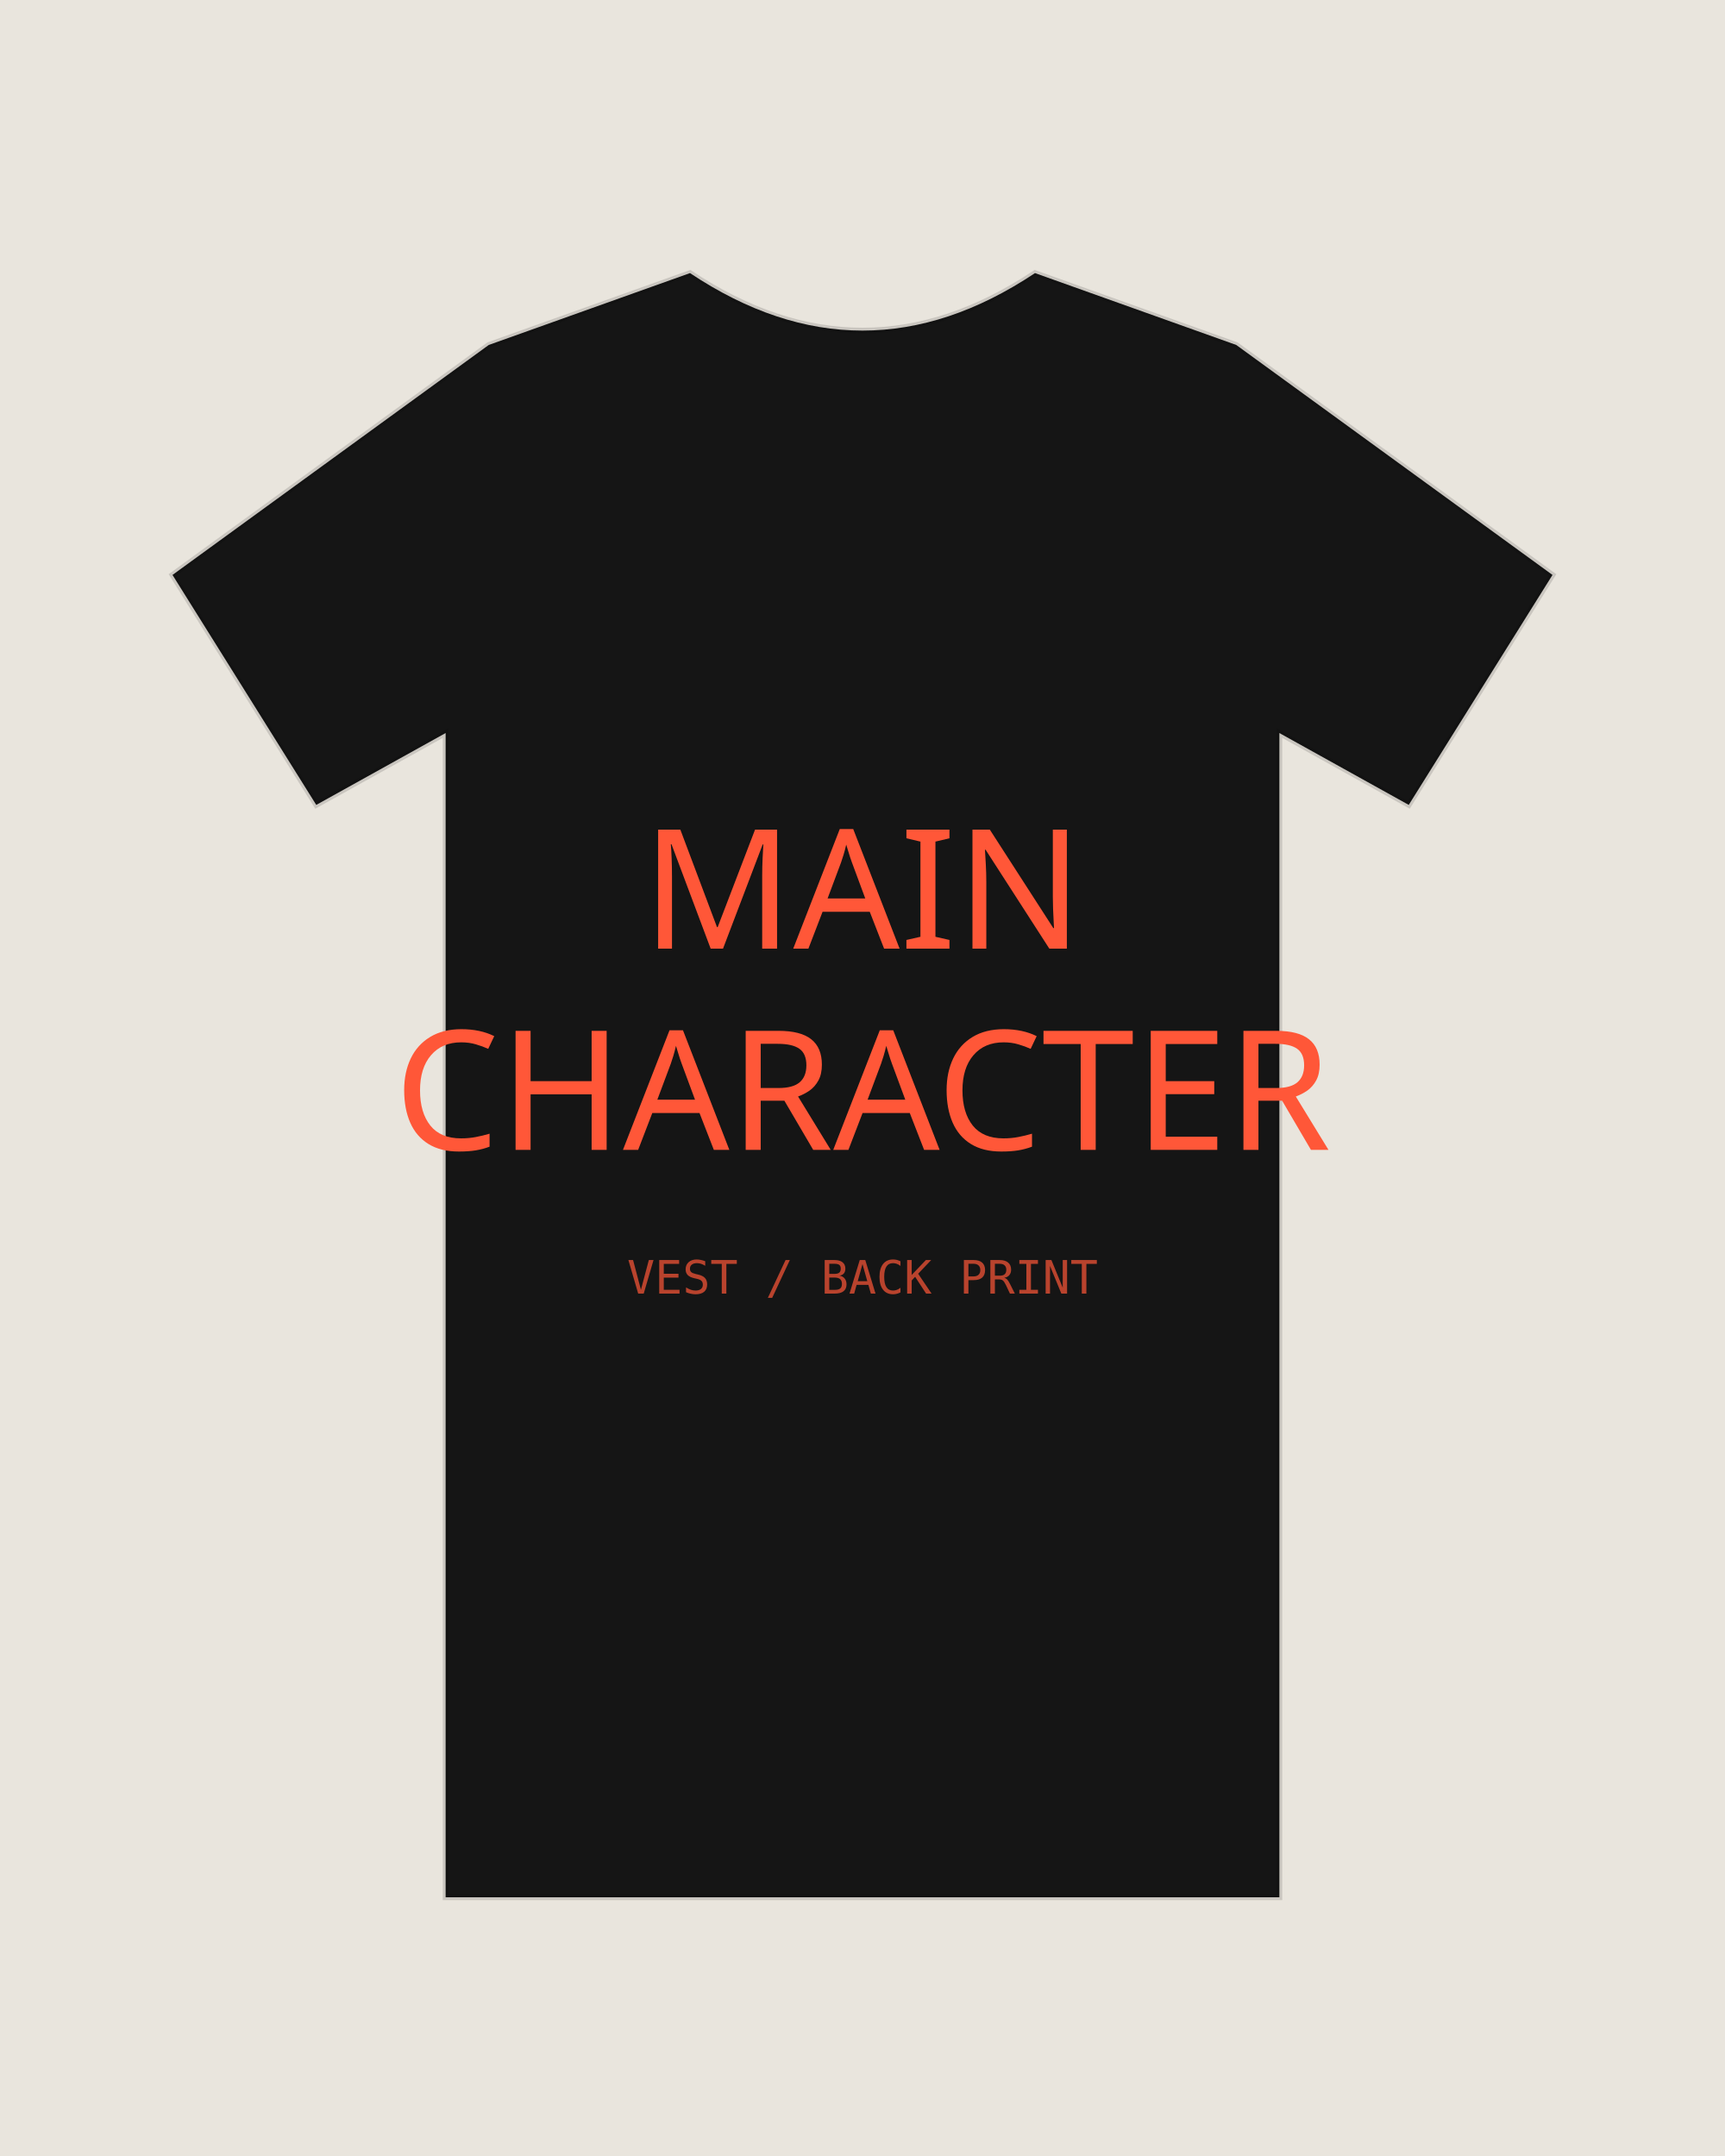
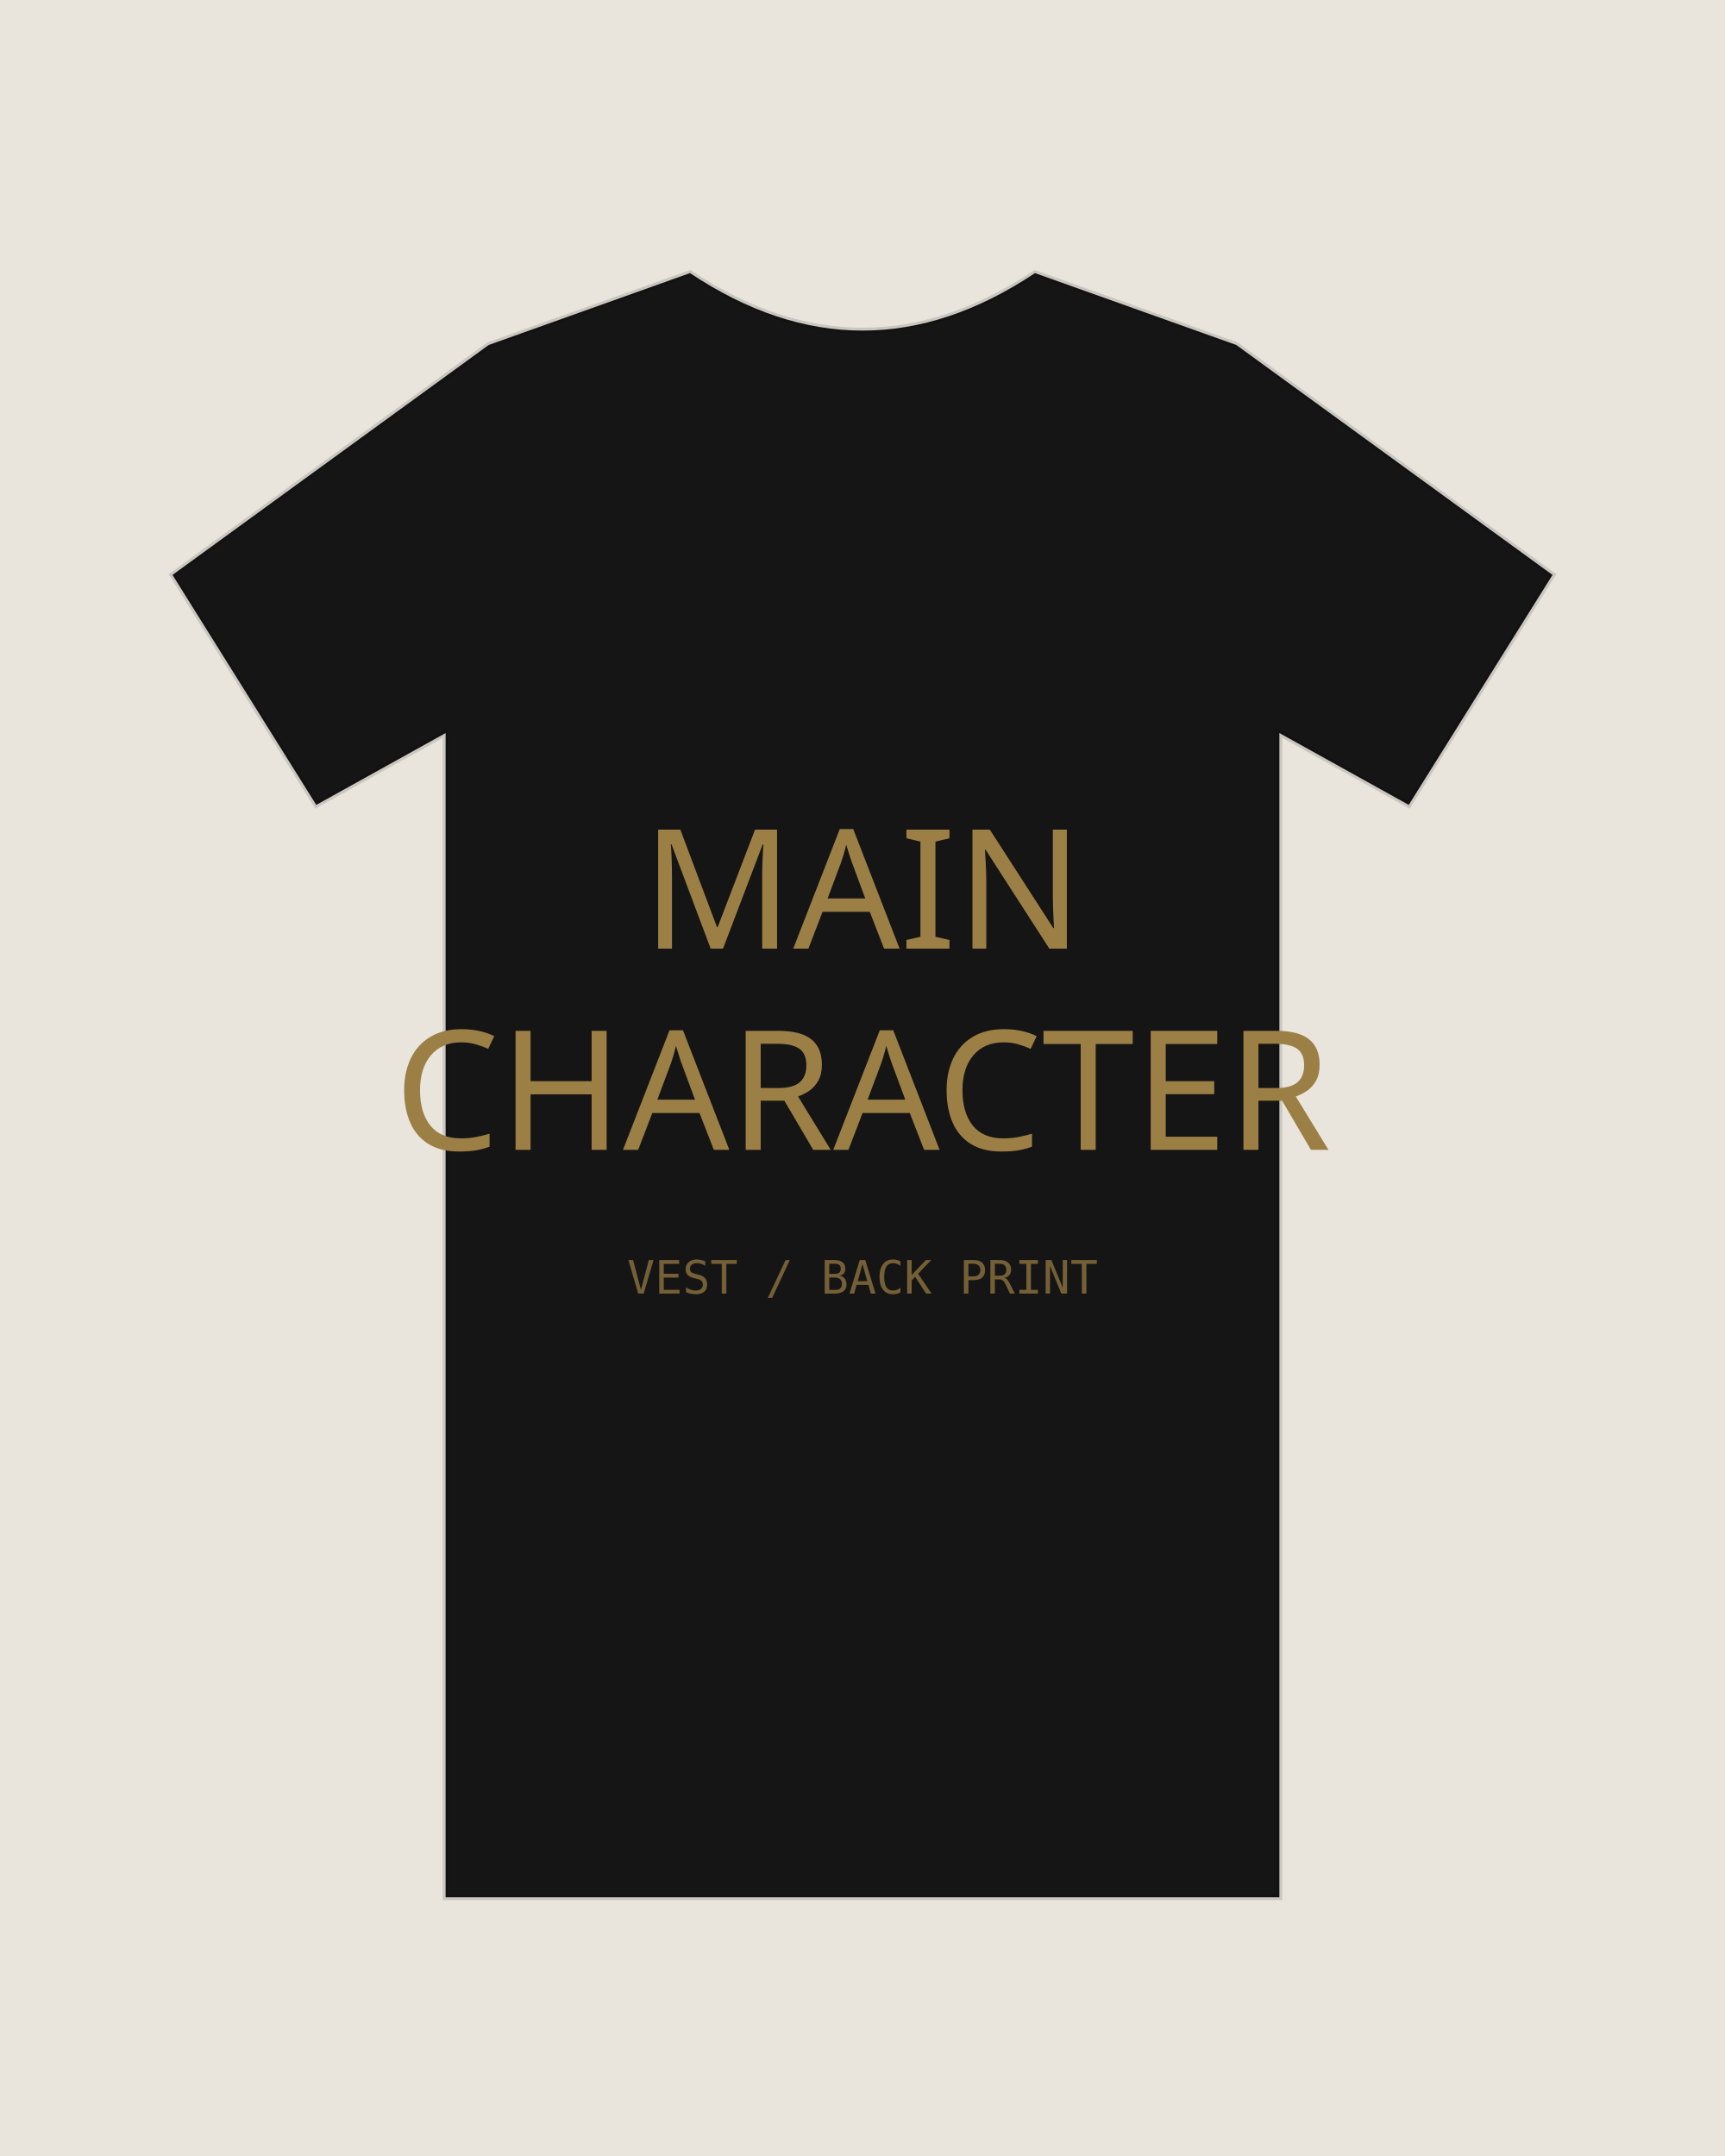
<svg xmlns="http://www.w3.org/2000/svg" viewBox="0 0 600 750">
  <rect width="600" height="750" fill="#E9E5DD" />
  <path d="M170 120 L240 95 Q300 135 360 95 L430 120 L540 200 L490 280 L445 255 L445 660 L155 660 L155 255 L110 280 L60 200 Z" fill="#151515" stroke="#00000022" stroke-width="2" />
-   <text x="300" y="330" text-anchor="middle" font-family="Impact,Arial Black,sans-serif" font-size="58" fill="#FF5738">MAIN</text>
-   <text x="300" y="400" text-anchor="middle" font-family="Impact,Arial Black,sans-serif" font-size="58" fill="#FF5738">CHARACTER</text>
-   <text x="300" y="450" text-anchor="middle" font-family="monospace" font-size="16" fill="#FF5738" opacity=".7">VEST / BACK PRINT</text>
+   <text x="300" y="330" text-anchor="middle" font-family="Impact,Arial Black,sans-serif" font-size="58" fill="#9C7F45">MAIN</text>
+   <text x="300" y="400" text-anchor="middle" font-family="Impact,Arial Black,sans-serif" font-size="58" fill="#9C7F45">CHARACTER</text>
+   <text x="300" y="450" text-anchor="middle" font-family="monospace" font-size="16" fill="#9C7F45" opacity=".7">VEST / BACK PRINT</text>
</svg>
